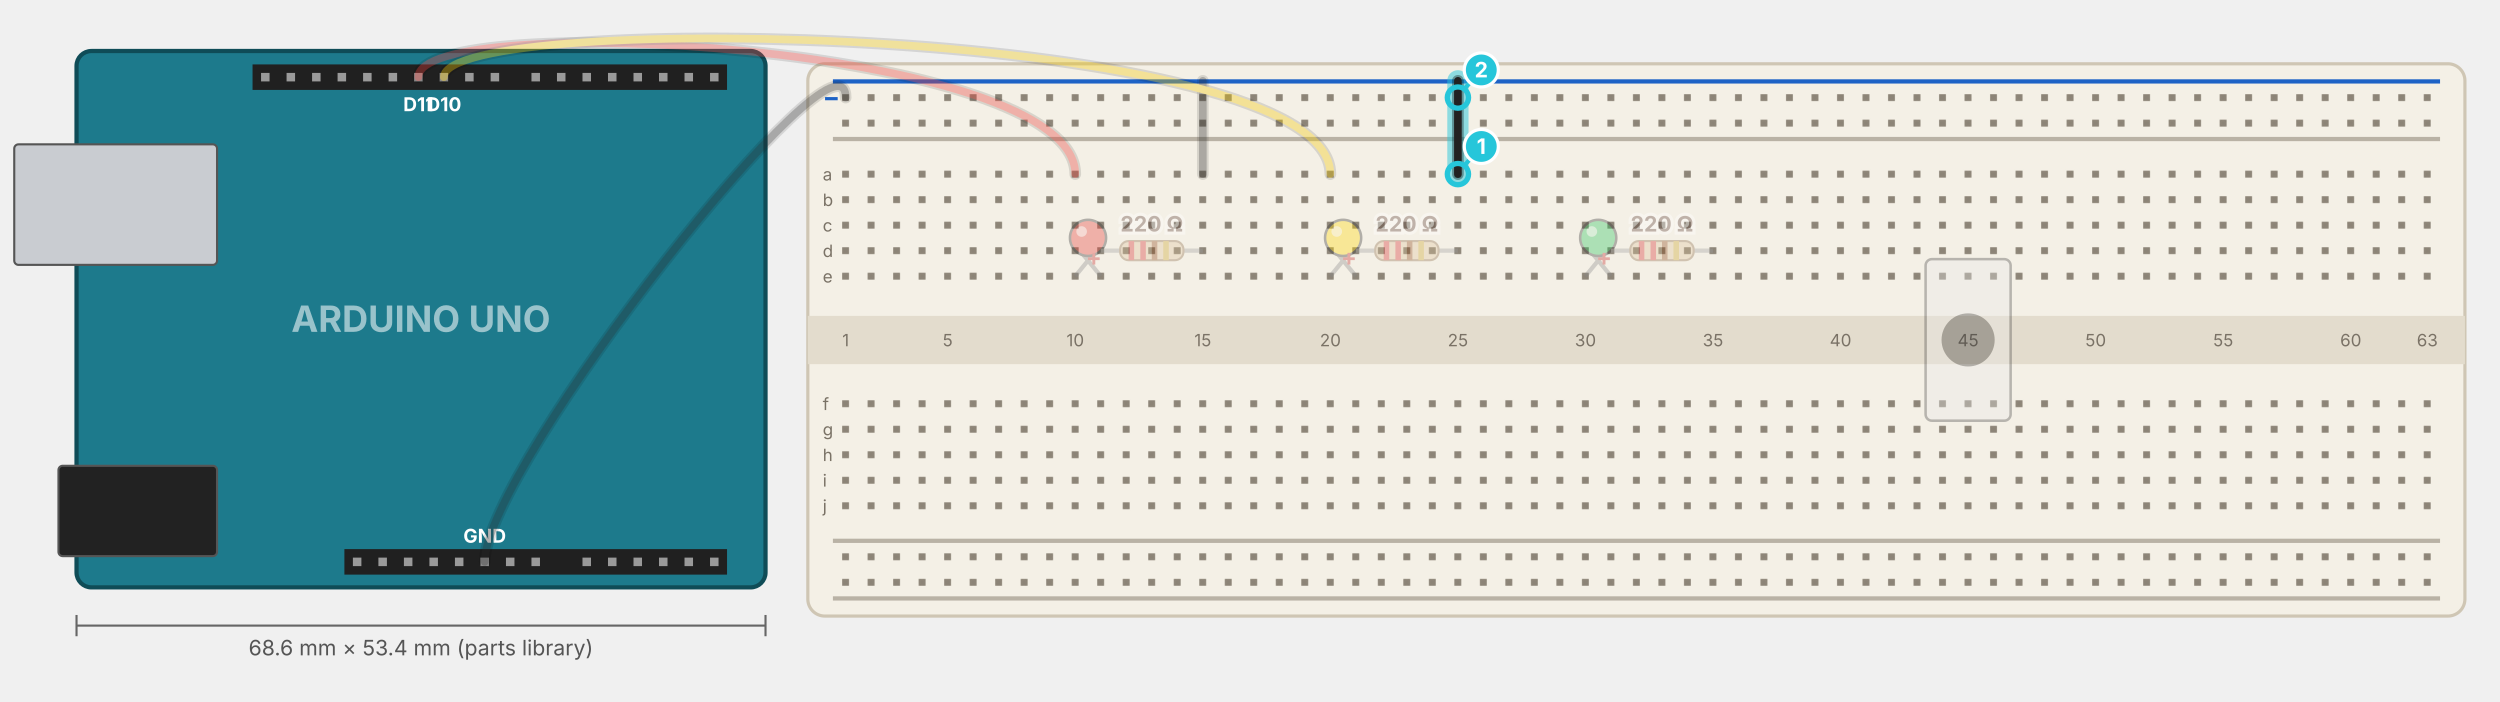
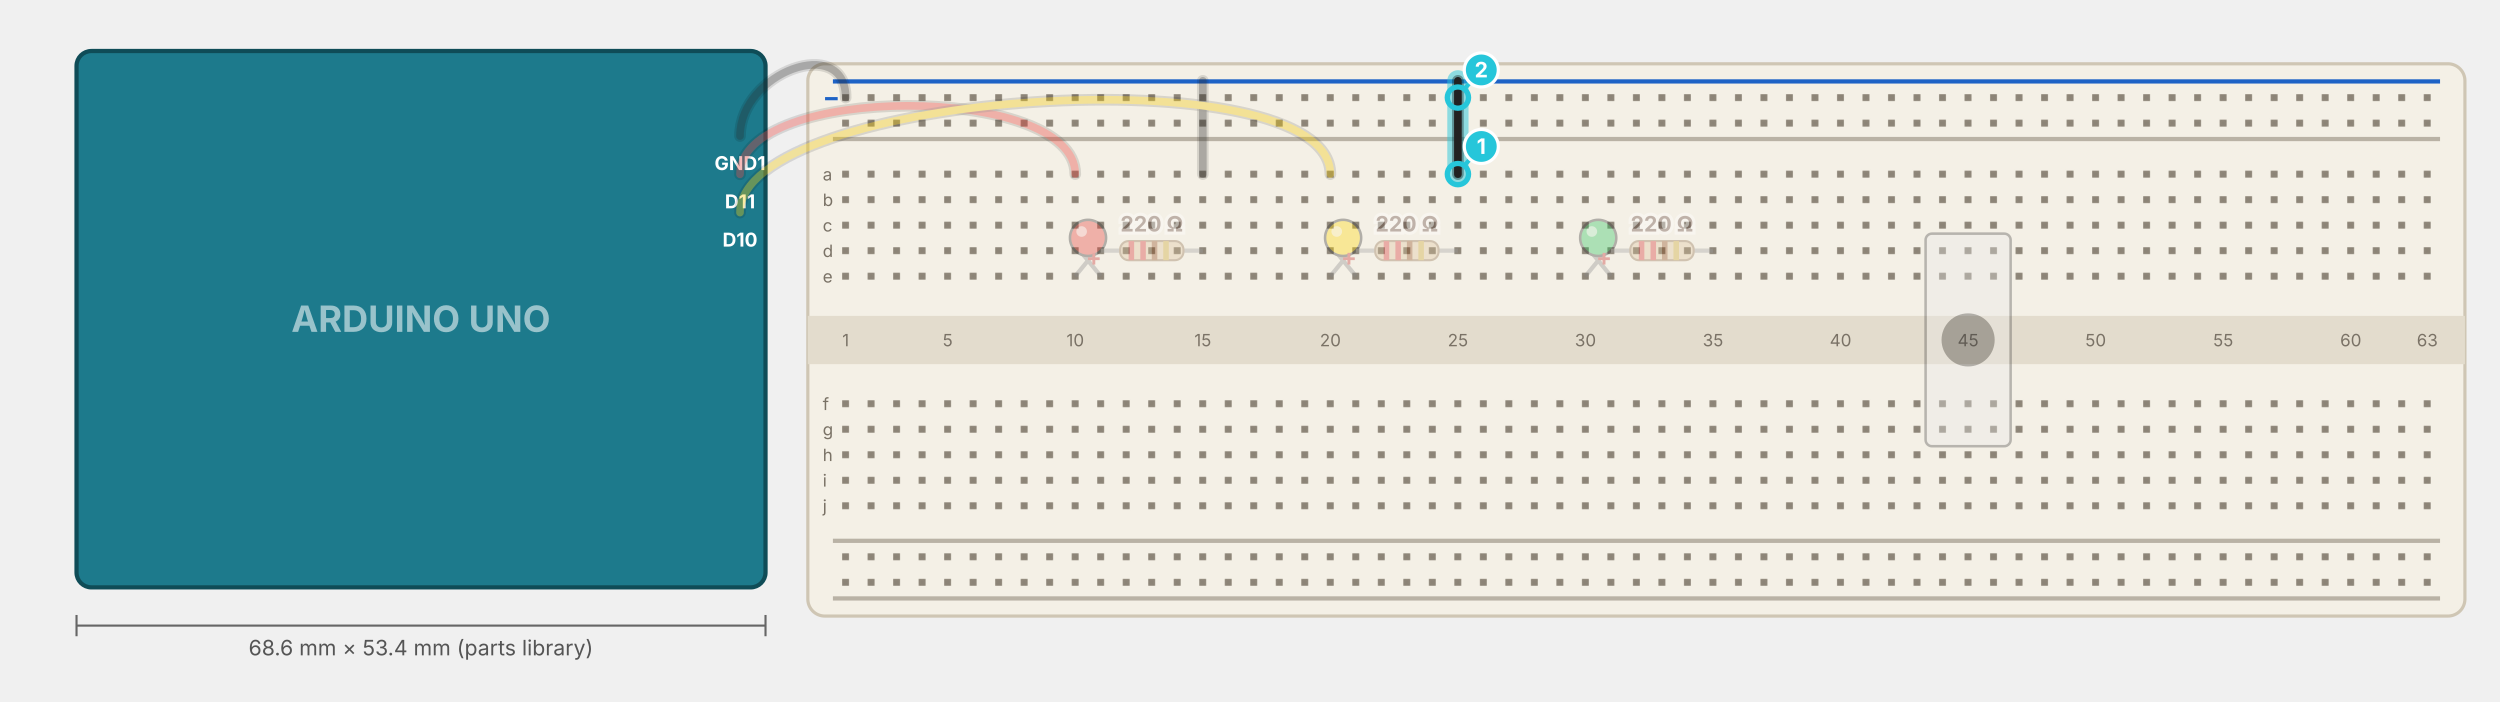
<svg xmlns="http://www.w3.org/2000/svg" viewBox="0 0 1176 330" font-family="system-ui,-apple-system,Segoe UI,sans-serif">
  <rect x="36" y="24" width="324.1" height="252.3" rx="7" fill="#1d7a8c" stroke="#0f4c57" stroke-width="2" />
-   <rect x="6.7" y="67.9" width="95.4" height="56.7" rx="2" fill="#c9ccd1" stroke="#555" />
-   <rect x="27.5" y="219.1" width="74.6" height="42.5" rx="2" fill="#222" stroke="#555" />
-   <rect x="118.8" y="30.3" width="223.2" height="12.0" fill="#202020" />
-   <rect x="162.0" y="258.3" width="180.0" height="12.0" fill="#202020" />
-   <rect x="166.0" y="262.3" width="4" height="4" fill="#9a9a9a" />
-   <rect x="178.0" y="262.3" width="4" height="4" fill="#9a9a9a" />
-   <rect x="190.0" y="262.3" width="4" height="4" fill="#9a9a9a" />
-   <rect x="202.0" y="262.3" width="4" height="4" fill="#9a9a9a" />
-   <rect x="214.0" y="262.3" width="4" height="4" fill="#9a9a9a" />
-   <rect x="226.0" y="262.3" width="4" height="4" fill="#9a9a9a" />
-   <rect x="238.0" y="262.3" width="4" height="4" fill="#9a9a9a" />
-   <rect x="250.0" y="262.3" width="4" height="4" fill="#9a9a9a" />
-   <rect x="274.0" y="262.3" width="4" height="4" fill="#9a9a9a" />
-   <rect x="286.0" y="262.3" width="4" height="4" fill="#9a9a9a" />
-   <rect x="298.0" y="262.3" width="4" height="4" fill="#9a9a9a" />
-   <rect x="310.0" y="262.3" width="4" height="4" fill="#9a9a9a" />
-   <rect x="322.0" y="262.3" width="4" height="4" fill="#9a9a9a" />
-   <rect x="334.0" y="262.3" width="4" height="4" fill="#9a9a9a" />
-   <rect x="334.0" y="34.3" width="4" height="4" fill="#9a9a9a" />
-   <rect x="322.0" y="34.3" width="4" height="4" fill="#9a9a9a" />
-   <rect x="310.0" y="34.3" width="4" height="4" fill="#9a9a9a" />
-   <rect x="298.0" y="34.3" width="4" height="4" fill="#9a9a9a" />
-   <rect x="286.0" y="34.3" width="4" height="4" fill="#9a9a9a" />
-   <rect x="274.0" y="34.3" width="4" height="4" fill="#9a9a9a" />
-   <rect x="262.0" y="34.3" width="4" height="4" fill="#9a9a9a" />
-   <rect x="250.0" y="34.3" width="4" height="4" fill="#9a9a9a" />
-   <rect x="230.8" y="34.3" width="4" height="4" fill="#9a9a9a" />
-   <rect x="218.8" y="34.3" width="4" height="4" fill="#9a9a9a" />
-   <rect x="206.8" y="34.3" width="4" height="4" fill="#9a9a9a" />
-   <rect x="194.8" y="34.3" width="4" height="4" fill="#9a9a9a" />
-   <rect x="182.8" y="34.3" width="4" height="4" fill="#9a9a9a" />
-   <rect x="170.8" y="34.3" width="4" height="4" fill="#9a9a9a" />
-   <rect x="158.8" y="34.3" width="4" height="4" fill="#9a9a9a" />
-   <rect x="146.8" y="34.3" width="4" height="4" fill="#9a9a9a" />
-   <rect x="134.8" y="34.3" width="4" height="4" fill="#9a9a9a" />
-   <rect x="122.8" y="34.3" width="4" height="4" fill="#9a9a9a" />
  <text x="198.0" y="156.1" text-anchor="middle" font-size="17" font-weight="700" fill="#ffffff" opacity=".55">ARDUINO UNO</text>
-   <text x="208.8" y="52.3" text-anchor="middle" font-size="9" font-weight="700" fill="#fff">D10</text>
-   <text x="196.8" y="52.3" text-anchor="middle" font-size="9" font-weight="700" fill="#fff">D11</text>
-   <text x="228.0" y="255.3" text-anchor="middle" font-size="9" font-weight="700" fill="#fff">GND</text>
+   <text x="348.1" y="116.0" text-anchor="middle" font-size="9" font-weight="700" fill="#fff">D10</text>
+   <text x="348.1" y="98.0" text-anchor="middle" font-size="9" font-weight="700" fill="#fff">D11</text>
+   <text x="348.1" y="80.0" text-anchor="middle" font-size="9" font-weight="700" fill="#fff">GND1</text>
  <path d="M36 289.283v10M360.1 289.283v10M36 294.283H360.1" stroke="#666" fill="none" />
  <text x="198.0" y="308.283" text-anchor="middle" font-size="10" fill="#555">68.6 mm × 53.4 mm (parts library)</text>
  <rect x="380" y="30" width="779.5" height="259.8" rx="8" fill="#f4f0e6" stroke="#cfc6b4" stroke-width="1.5" />
  <rect x="380" y="148.6" width="779.5" height="22.7" fill="#e3dccd" />
  <pattern id="holes" x="391.76" y="75.92" width="12" height="12" patternUnits="userSpaceOnUse">
    <rect x="4.4" y="4.4" width="3.2" height="3.2" fill="#8c8477" />
  </pattern>
  <rect x="391.8" y="75.9" width="756" height="60" fill="url(#holes)" />
  <rect x="391.8" y="183.9" width="756" height="60" fill="url(#holes)" />
  <rect x="391.8" y="51.9" width="756" height="12" fill="url(#holes)" />
  <line x1="391.8" y1="65.4" x2="1147.8" y2="65.4" stroke="#b9b2a5" stroke-width="2" />
  <rect x="391.8" y="39.9" width="756" height="12" fill="url(#holes)" />
  <line x1="391.8" y1="38.3" x2="1147.8" y2="38.3" stroke="#1e63c6" stroke-width="2" />
  <text x="387" y="49.9" font-size="12" font-weight="700" fill="#1e63c6">−</text>
  <rect x="391.8" y="256.0" width="756" height="12" fill="url(#holes)" />
  <line x1="391.8" y1="254.4" x2="1147.8" y2="254.4" stroke="#b9b2a5" stroke-width="2" />
  <rect x="391.8" y="268.0" width="756" height="12" fill="url(#holes)" />
  <line x1="391.8" y1="281.5" x2="1147.8" y2="281.5" stroke="#b9b2a5" stroke-width="2" />
  <text x="397.8" y="162.9" text-anchor="middle" font-size="8" fill="#7a7266">1</text>
  <text x="445.8" y="162.9" text-anchor="middle" font-size="8" fill="#7a7266">5</text>
  <text x="505.8" y="162.9" text-anchor="middle" font-size="8" fill="#7a7266">10</text>
  <text x="565.8" y="162.9" text-anchor="middle" font-size="8" fill="#7a7266">15</text>
  <text x="625.8" y="162.9" text-anchor="middle" font-size="8" fill="#7a7266">20</text>
  <text x="685.8" y="162.9" text-anchor="middle" font-size="8" fill="#7a7266">25</text>
  <text x="745.8" y="162.9" text-anchor="middle" font-size="8" fill="#7a7266">30</text>
  <text x="805.8" y="162.9" text-anchor="middle" font-size="8" fill="#7a7266">35</text>
  <text x="865.8" y="162.9" text-anchor="middle" font-size="8" fill="#7a7266">40</text>
  <text x="925.8" y="162.9" text-anchor="middle" font-size="8" fill="#7a7266">45</text>
  <text x="985.8" y="162.9" text-anchor="middle" font-size="8" fill="#7a7266">50</text>
  <text x="1045.8" y="162.9" text-anchor="middle" font-size="8" fill="#7a7266">55</text>
  <text x="1105.8" y="162.9" text-anchor="middle" font-size="8" fill="#7a7266">60</text>
  <text x="1141.8" y="162.9" text-anchor="middle" font-size="8" fill="#7a7266">63</text>
  <text x="387" y="84.9" font-size="8" fill="#7a7266">a</text>
  <text x="387" y="96.9" font-size="8" fill="#7a7266">b</text>
  <text x="387" y="108.9" font-size="8" fill="#7a7266">c</text>
  <text x="387" y="120.9" font-size="8" fill="#7a7266">d</text>
  <text x="387" y="132.9" font-size="8" fill="#7a7266">e</text>
  <text x="387" y="192.9" font-size="8" fill="#7a7266">f</text>
  <text x="387" y="204.9" font-size="8" fill="#7a7266">g</text>
  <text x="387" y="216.9" font-size="8" fill="#7a7266">h</text>
  <text x="387" y="228.9" font-size="8" fill="#7a7266">i</text>
  <text x="387" y="240.9" font-size="8" fill="#7a7266">j</text>
-   <g opacity=".35">
+   <g class="ps-old" opacity=".35">
    <path d="M505.8 129.9L514.8 118.9M517.8 129.9L508.8 118.9" stroke="#8a8a8a" stroke-width="2" fill="none" />
    <circle cx="511.8" cy="111.9" r="8.5" fill="#E53935" stroke="#333" stroke-width="1.2" />
    <circle cx="508.8" cy="108.9" r="2.5" fill="#fff" opacity=".6" />
    <text x="510.8" y="124.9" font-size="11" font-weight="700" fill="#c62828">+</text>
    <line x1="517.8" y1="117.9" x2="565.8" y2="117.9" stroke="#9e9e9e" stroke-width="2" />
    <g transform="translate(541.8 117.9) rotate(0.0)">
      <rect x="-14.9" y="-4.5" width="29.8" height="9" rx="4" fill="#dcc29a" stroke="#8d6e4a" />
      <rect x="-10.9" y="-4.5" width="2.6" height="9" fill="#d32f2f" />
      <rect x="-5.4" y="-4.5" width="2.6" height="9" fill="#d32f2f" />
      <rect x="0.0" y="-4.5" width="2.6" height="9" fill="#8b4513" />
      <rect x="5.4" y="-4.5" width="2.6" height="9" fill="#c9a227" />
    </g>
    <text x="541.8" y="108.9" text-anchor="middle" font-size="10" font-weight="700" fill="#5d4037" paint-order="stroke" stroke="#fff" stroke-width="3">220 Ω</text>
    <path d="M625.8 129.9L634.8 118.9M637.8 129.9L628.8 118.9" stroke="#8a8a8a" stroke-width="2" fill="none" />
    <circle cx="631.8" cy="111.9" r="8.5" fill="#FFD600" stroke="#333" stroke-width="1.2" />
    <circle cx="628.8" cy="108.9" r="2.5" fill="#fff" opacity=".6" />
    <text x="630.8" y="124.9" font-size="11" font-weight="700" fill="#c62828">+</text>
    <line x1="637.8" y1="117.9" x2="685.8" y2="117.9" stroke="#9e9e9e" stroke-width="2" />
    <g transform="translate(661.8 117.9) rotate(0.0)">
      <rect x="-14.9" y="-4.5" width="29.8" height="9" rx="4" fill="#dcc29a" stroke="#8d6e4a" />
      <rect x="-10.9" y="-4.5" width="2.6" height="9" fill="#d32f2f" />
      <rect x="-5.4" y="-4.5" width="2.6" height="9" fill="#d32f2f" />
      <rect x="0.0" y="-4.5" width="2.6" height="9" fill="#8b4513" />
      <rect x="5.4" y="-4.5" width="2.6" height="9" fill="#c9a227" />
    </g>
    <text x="661.8" y="108.9" text-anchor="middle" font-size="10" font-weight="700" fill="#5d4037" paint-order="stroke" stroke="#fff" stroke-width="3">220 Ω</text>
    <path d="M745.8 129.9L754.8 118.9M757.8 129.9L748.8 118.9" stroke="#8a8a8a" stroke-width="2" fill="none" />
    <circle cx="751.8" cy="111.9" r="8.5" fill="#24C45A" stroke="#333" stroke-width="1.2" />
    <circle cx="748.8" cy="108.9" r="2.5" fill="#fff" opacity=".6" />
    <text x="750.8" y="124.9" font-size="11" font-weight="700" fill="#c62828">+</text>
    <line x1="757.8" y1="117.9" x2="805.8" y2="117.9" stroke="#9e9e9e" stroke-width="2" />
    <g transform="translate(781.8 117.9) rotate(0.0)">
      <rect x="-14.9" y="-4.5" width="29.8" height="9" rx="4" fill="#dcc29a" stroke="#8d6e4a" />
      <rect x="-10.9" y="-4.5" width="2.6" height="9" fill="#d32f2f" />
      <rect x="-5.4" y="-4.5" width="2.6" height="9" fill="#d32f2f" />
      <rect x="0.0" y="-4.5" width="2.6" height="9" fill="#8b4513" />
      <rect x="5.4" y="-4.5" width="2.6" height="9" fill="#c9a227" />
    </g>
    <text x="781.8" y="108.9" text-anchor="middle" font-size="10" font-weight="700" fill="#5d4037" paint-order="stroke" stroke="#fff" stroke-width="3">220 Ω</text>
-     <rect x="905.8" y="121.9" width="40.0" height="76.0" rx="3" fill="#e9e9e9" stroke="#444" stroke-width="1.2" />
+     <rect x="905.8" y="109.9" width="40.0" height="100.0" rx="3" fill="#e9e9e9" stroke="#444" stroke-width="1.2" />
    <circle cx="925.8" cy="159.9" r="12.5" fill="#333" />
-     <path d="M228.0 264.3C228.0 219.9 397.8 4.0 397.8 45.9" stroke="#0005" stroke-width="5.5" fill="none" stroke-linecap="round" />
-     <path d="M228.0 264.3C228.0 219.9 397.8 4.0 397.8 45.9" stroke="#222222" stroke-width="3.6" fill="none" stroke-linecap="round" />
-     <path d="M196.8 36.3C196.8 4.0 505.8 20.8 505.8 81.9" stroke="#0005" stroke-width="5.5" fill="none" stroke-linecap="round" />
-     <path d="M196.8 36.3C196.8 4.0 505.8 20.8 505.8 81.9" stroke="#E53935" stroke-width="3.6" fill="none" stroke-linecap="round" />
+     <path d="M348.1 64.0C348.1 34.0 397.8 15.9 397.8 45.9" stroke="#0005" stroke-width="5.5" fill="none" stroke-linecap="round" />
+     <path d="M348.1 64.0C348.1 34.0 397.8 15.9 397.8 45.9" stroke="#222222" stroke-width="3.6" fill="none" stroke-linecap="round" />
+     <path d="M348.1 82.0C348.1 39.1 505.8 39.0 505.8 81.9" stroke="#0005" stroke-width="5.5" fill="none" stroke-linecap="round" />
+     <path d="M348.1 82.0C348.1 39.1 505.8 39.0 505.8 81.9" stroke="#E53935" stroke-width="3.6" fill="none" stroke-linecap="round" />
    <path d="M565.8 81.9C565.8 57.9 565.8 21.9 565.8 45.9" stroke="#0005" stroke-width="5.5" fill="none" stroke-linecap="round" />
    <path d="M565.8 81.9C565.8 57.9 565.8 21.9 565.8 45.9" stroke="#222222" stroke-width="3.6" fill="none" stroke-linecap="round" />
-     <path d="M208.8 36.3C208.8 4.0 625.8 11.9 625.8 81.9" stroke="#0005" stroke-width="5.5" fill="none" stroke-linecap="round" />
-     <path d="M208.8 36.3C208.8 4.0 625.8 11.9 625.8 81.9" stroke="#F2C500" stroke-width="3.6" fill="none" stroke-linecap="round" />
+     <path d="M348.1 100.0C348.1 42.7 625.8 24.6 625.8 81.9" stroke="#0005" stroke-width="5.5" fill="none" stroke-linecap="round" />
+     <path d="M348.1 100.0C348.1 42.7 625.8 24.6 625.8 81.9" stroke="#F2C500" stroke-width="3.6" fill="none" stroke-linecap="round" />
  </g>
-   <path d="M685.8 81.9C685.8 57.9 685.8 21.9 685.8 45.9" stroke="#26c6da" stroke-width="10" fill="none" stroke-linecap="round" opacity=".5" />
-   <path d="M685.8 81.9C685.8 57.9 685.8 21.9 685.8 45.9" stroke="#0005" stroke-width="5.5" fill="none" stroke-linecap="round" />
-   <path d="M685.8 81.9C685.8 57.9 685.8 21.9 685.8 45.9" stroke="#222222" stroke-width="3.6" fill="none" stroke-linecap="round" />
-   <circle cx="685.8" cy="81.9" r="5" fill="none" stroke="#26c6da" stroke-width="2.5" />
-   <line x1="688.8" y1="77.9" x2="696.8" y2="68.9" stroke="#26c6da" stroke-width="2" />
-   <circle cx="696.8" cy="68.9" r="8" fill="#26c6da" stroke="#fff" stroke-width="1.5" />
-   <text x="696.8" y="72.4" text-anchor="middle" font-size="10" font-weight="700" fill="#fff">1</text>
-   <circle cx="685.8" cy="45.9" r="5" fill="none" stroke="#26c6da" stroke-width="2.5" />
-   <line x1="688.8" y1="41.9" x2="696.8" y2="32.9" stroke="#26c6da" stroke-width="2" />
-   <circle cx="696.8" cy="32.9" r="8" fill="#26c6da" stroke="#fff" stroke-width="1.5" />
-   <text x="696.8" y="36.4" text-anchor="middle" font-size="10" font-weight="700" fill="#fff">2</text>
+   <g class="ps-new" data-anim="wire" data-id="wire_yellow_ground">
+     <path d="M685.8 81.9C685.8 57.9 685.8 21.9 685.8 45.9" stroke="#26c6da" stroke-width="10" fill="none" stroke-linecap="round" opacity=".5" />
+     <path d="M685.8 81.9C685.8 57.9 685.8 21.9 685.8 45.9" stroke="#0005" stroke-width="5.5" fill="none" stroke-linecap="round" />
+     <path d="M685.8 81.9C685.8 57.9 685.8 21.9 685.8 45.9" stroke="#222222" stroke-width="3.6" fill="none" stroke-linecap="round" />
+   </g>
+   <g class="ps-marks">
+     <circle cx="685.8" cy="81.9" r="5" fill="none" stroke="#26c6da" stroke-width="2.5" />
+     <line x1="688.8" y1="77.9" x2="696.8" y2="68.9" stroke="#26c6da" stroke-width="2" />
+     <circle cx="696.8" cy="68.9" r="8" fill="#26c6da" stroke="#fff" stroke-width="1.5" />
+     <text x="696.8" y="72.4" text-anchor="middle" font-size="10" font-weight="700" fill="#fff">1</text>
+     <circle cx="685.8" cy="45.9" r="5" fill="none" stroke="#26c6da" stroke-width="2.5" />
+     <line x1="688.8" y1="41.9" x2="696.8" y2="32.9" stroke="#26c6da" stroke-width="2" />
+     <circle cx="696.8" cy="32.9" r="8" fill="#26c6da" stroke="#fff" stroke-width="1.5" />
+     <text x="696.8" y="36.4" text-anchor="middle" font-size="10" font-weight="700" fill="#fff">2</text>
+   </g>
</svg>
